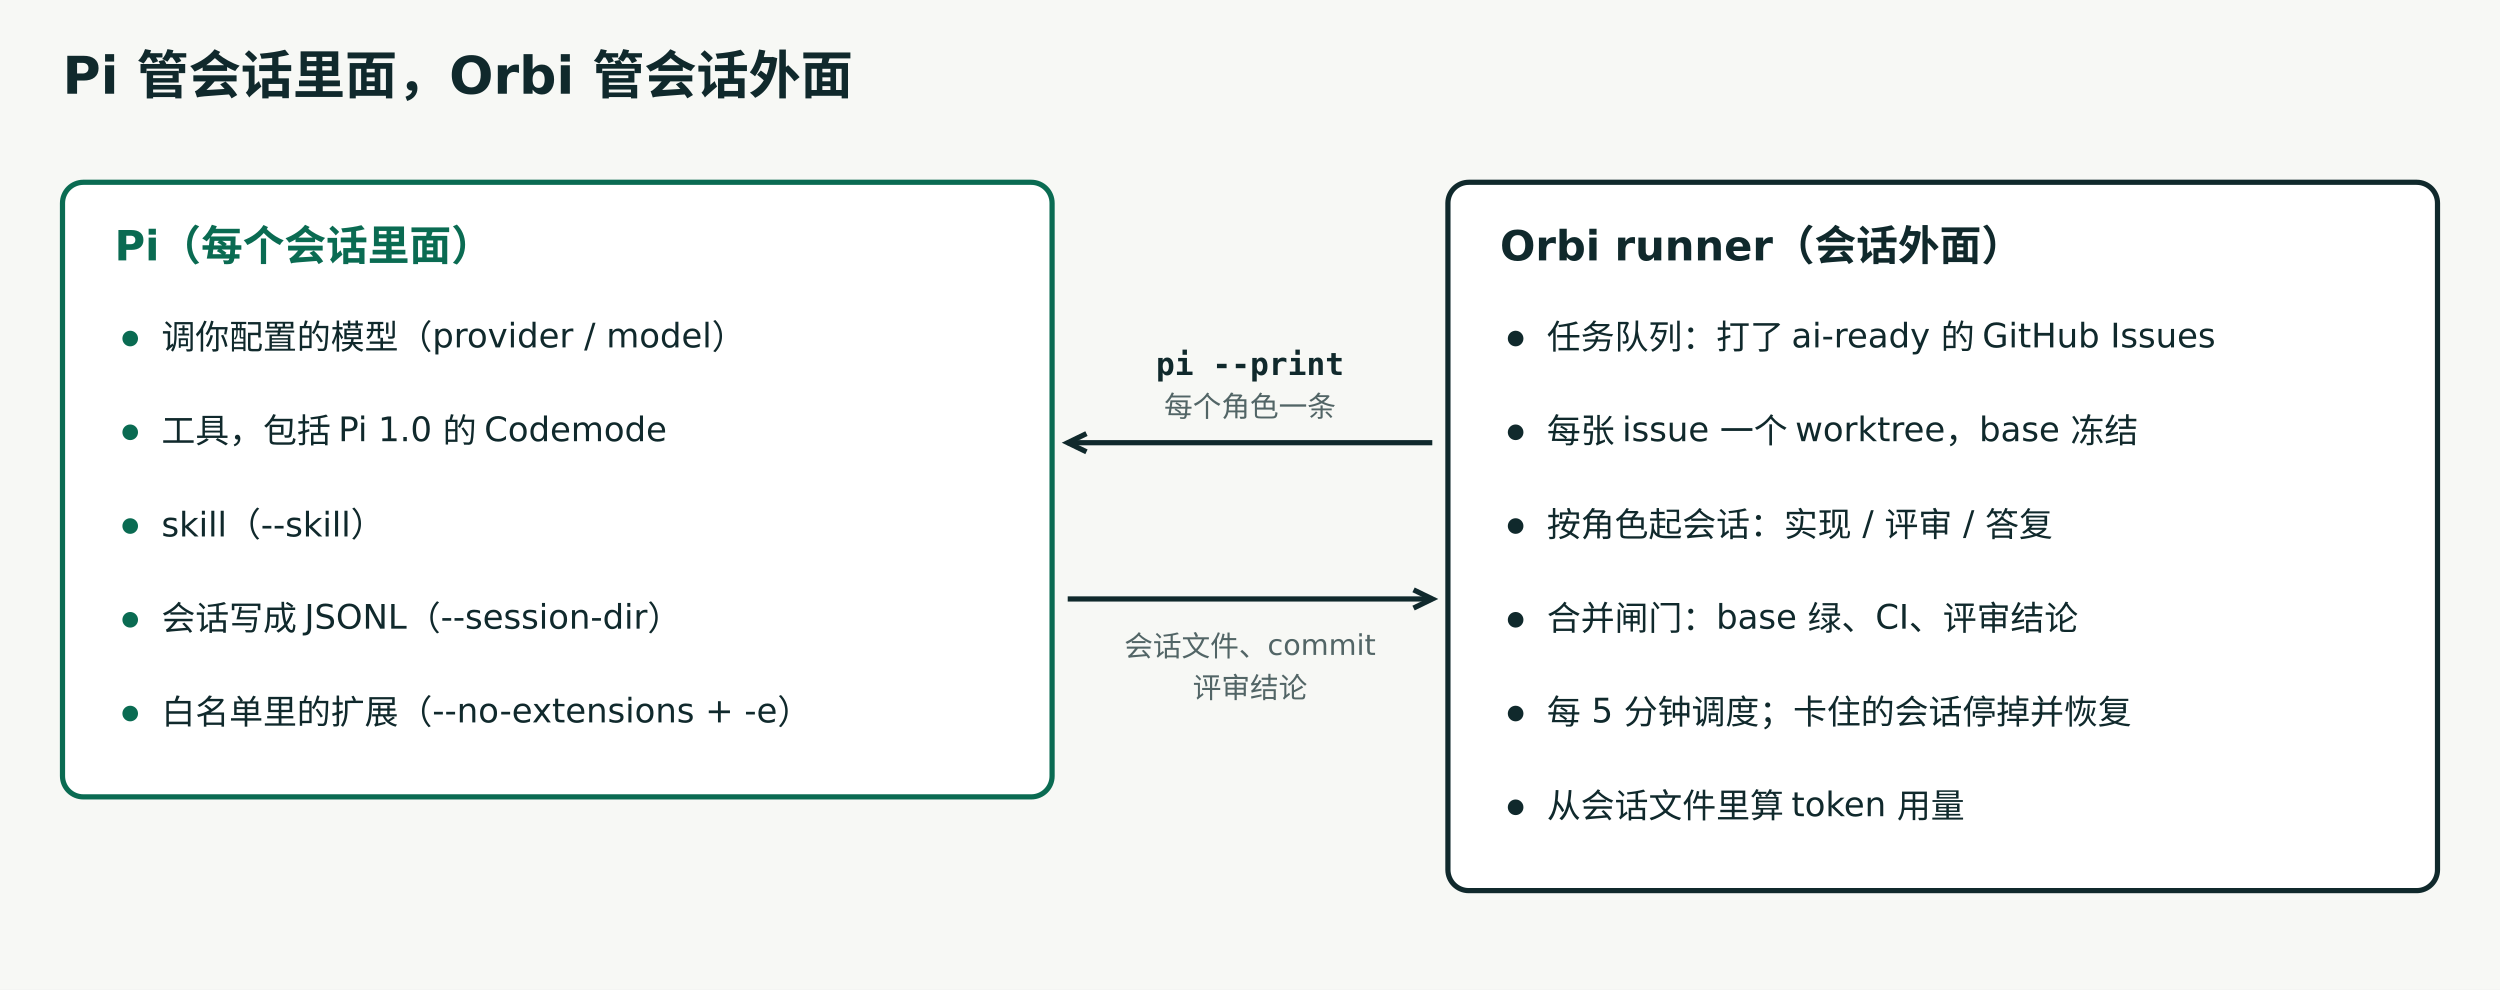
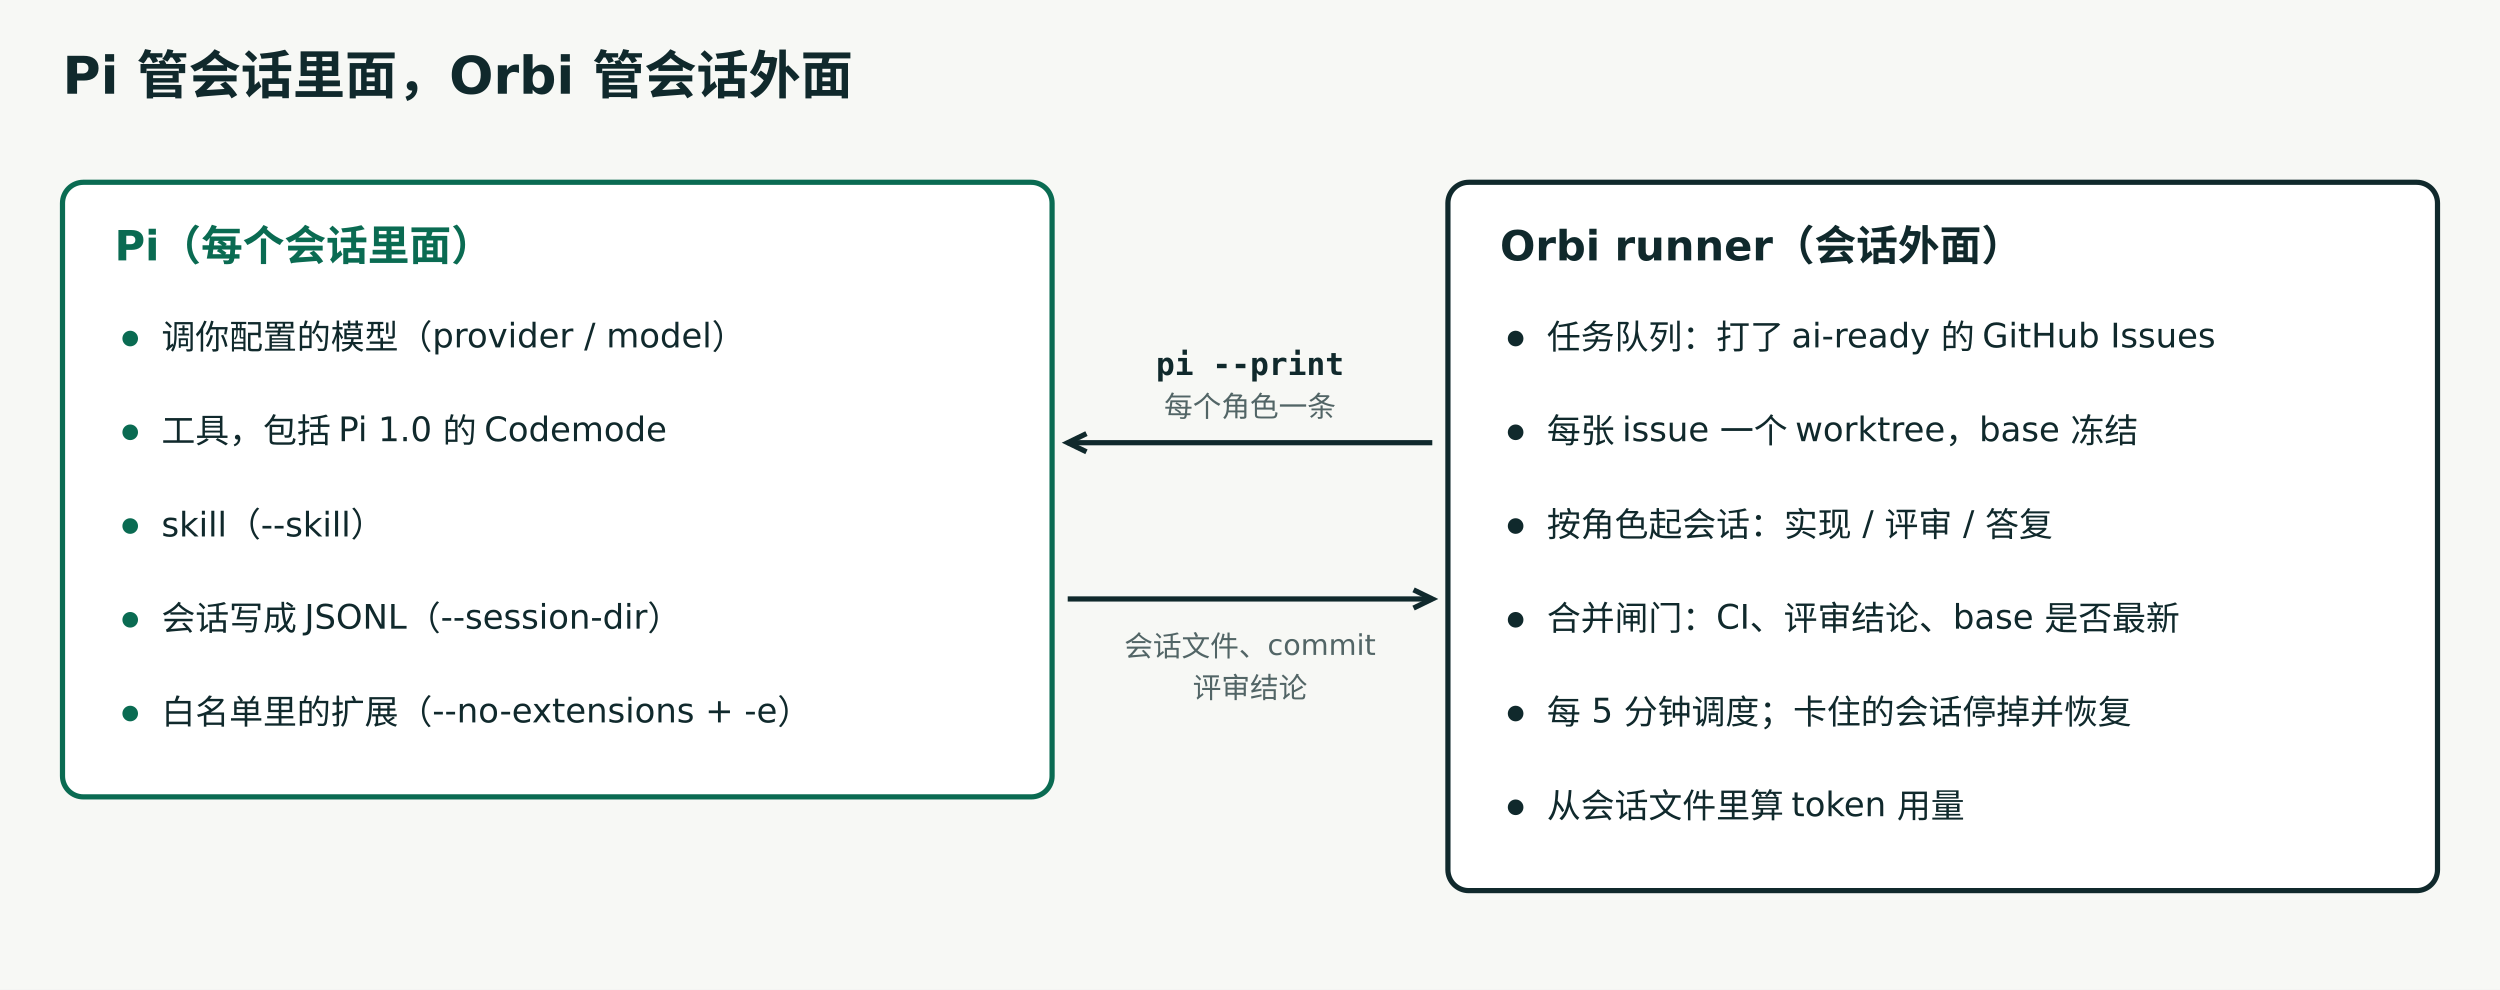
<svg xmlns="http://www.w3.org/2000/svg" viewBox="0 0 960 380" width="960" height="380" role="img" aria-label="Pi 管会话里面，Orbi 管会话外面">
  <rect width="960" height="380" fill="#f7f8f5" />
  <text x="24" y="36" font-family="Instrument Sans, DejaVu Sans, PingFang SC, Noto Sans CJK SC, sans-serif" font-size="20" fill="#10292c" text-anchor="start" font-weight="700">Pi 管会话里面，Orbi 管会话外面</text>
  <rect x="24" y="70" width="380" height="236" fill="#ffffff" stroke="#0a6b52" stroke-width="2" rx="8" />
  <text x="44" y="100" font-family="Instrument Sans, DejaVu Sans, PingFang SC, Noto Sans CJK SC, sans-serif" font-size="16" fill="#0a6b52" text-anchor="start" font-weight="700">Pi（每个会话里面）</text>
  <circle cx="50" cy="130" r="3" fill="#0a6b52" />
  <text x="62" y="134" font-family="Instrument Sans, DejaVu Sans, PingFang SC, Noto Sans CJK SC, sans-serif" font-size="13" fill="#10292c" text-anchor="start" font-weight="400">调你配置的模型（provider / model）</text>
  <circle cx="50" cy="166" r="3" fill="#0a6b52" />
  <text x="62" y="170" font-family="Instrument Sans, DejaVu Sans, PingFang SC, Noto Sans CJK SC, sans-serif" font-size="13" fill="#10292c" text-anchor="start" font-weight="400">工具，包括 Pi 1.0 的 Codemode</text>
  <circle cx="50" cy="202" r="3" fill="#0a6b52" />
  <text x="62" y="206" font-family="Instrument Sans, DejaVu Sans, PingFang SC, Noto Sans CJK SC, sans-serif" font-size="13" fill="#10292c" text-anchor="start" font-weight="400">skill（--skill）</text>
  <circle cx="50" cy="238" r="3" fill="#0a6b52" />
  <text x="62" y="242" font-family="Instrument Sans, DejaVu Sans, PingFang SC, Noto Sans CJK SC, sans-serif" font-size="13" fill="#10292c" text-anchor="start" font-weight="400">会话写成 JSONL（--session-dir）</text>
  <circle cx="50" cy="274" r="3" fill="#0a6b52" />
  <text x="62" y="278" font-family="Instrument Sans, DejaVu Sans, PingFang SC, Noto Sans CJK SC, sans-serif" font-size="13" fill="#10292c" text-anchor="start" font-weight="400">白名单里的扩展（--no-extensions + -e）</text>
  <rect x="556" y="70" width="380" height="272" fill="#ffffff" stroke="#10292c" stroke-width="2" rx="8" />
  <text x="576" y="100" font-family="Instrument Sans, DejaVu Sans, PingFang SC, Noto Sans CJK SC, sans-serif" font-size="16" fill="#10292c" text-anchor="start" font-weight="700">Orbi runner（会话外面）</text>
  <circle cx="582" cy="130" r="3" fill="#10292c" />
  <text x="594" y="134" font-family="Instrument Sans, DejaVu Sans, PingFang SC, Noto Sans CJK SC, sans-serif" font-size="13" fill="#10292c" text-anchor="start" font-weight="400">任务队列：打了 ai-ready 的 GitHub Issues</text>
  <circle cx="582" cy="166" r="3" fill="#10292c" />
  <text x="594" y="170" font-family="Instrument Sans, DejaVu Sans, PingFang SC, Noto Sans CJK SC, sans-serif" font-size="13" fill="#10292c" text-anchor="start" font-weight="400">每张 issue 一个 worktree，base 冻结</text>
  <circle cx="582" cy="202" r="3" fill="#10292c" />
  <text x="594" y="206" font-family="Instrument Sans, DejaVu Sans, PingFang SC, Noto Sans CJK SC, sans-serif" font-size="13" fill="#10292c" text-anchor="start" font-weight="400">按角色起会话：实现 / 评审 / 答复</text>
  <circle cx="582" cy="238" r="3" fill="#10292c" />
-   <text x="594" y="242" font-family="Instrument Sans, DejaVu Sans, PingFang SC, Noto Sans CJK SC, sans-serif" font-size="13" fill="#10292c" text-anchor="start" font-weight="400">合并闸门：base 绿、CI、评审结论</text>
+   <text x="594" y="242" font-family="Instrument Sans, DejaVu Sans, PingFang SC, Noto Sans CJK SC, sans-serif" font-size="13" fill="#10292c" text-anchor="start" font-weight="400">合并闸门：CI、评审结论、base 是否最新</text>
  <circle cx="582" cy="274" r="3" fill="#10292c" />
  <text x="594" y="278" font-family="Instrument Sans, DejaVu Sans, PingFang SC, Noto Sans CJK SC, sans-serif" font-size="13" fill="#10292c" text-anchor="start" font-weight="400">每 5 分钟调度；卡住的会话停掉并恢复</text>
  <circle cx="582" cy="310" r="3" fill="#10292c" />
  <text x="594" y="314" font-family="Instrument Sans, DejaVu Sans, PingFang SC, Noto Sans CJK SC, sans-serif" font-size="13" fill="#10292c" text-anchor="start" font-weight="400">从会话文件里算 token 用量</text>
  <path d="M550.0 170.0 L410.0 170.0" fill="none" stroke="#10292c" stroke-width="2" />
  <path d="M417.2 166.5 L410.0 170.0 L417.2 173.5" fill="none" stroke="#10292c" stroke-width="2" />
  <text x="480" y="144" font-family="IBM Plex Mono, DejaVu Sans Mono, monospace" font-size="12" fill="#10292c" text-anchor="middle" font-weight="700">pi --print</text>
  <text x="480" y="160" font-family="Instrument Sans, DejaVu Sans, PingFang SC, Noto Sans CJK SC, sans-serif" font-size="11" fill="#526566" text-anchor="middle" font-weight="400">每个角色一条</text>
  <path d="M410.0 230.0 L550.0 230.0" fill="none" stroke="#10292c" stroke-width="2" />
  <path d="M542.8 233.5 L550.0 230.0 L542.8 226.5" fill="none" stroke="#10292c" stroke-width="2" />
  <text x="480" y="252" font-family="Instrument Sans, DejaVu Sans, PingFang SC, Noto Sans CJK SC, sans-serif" font-size="11" fill="#526566" text-anchor="middle" font-weight="400">会话文件、commit</text>
  <text x="480" y="268" font-family="Instrument Sans, DejaVu Sans, PingFang SC, Noto Sans CJK SC, sans-serif" font-size="11" fill="#526566" text-anchor="middle" font-weight="400">评审结论</text>
</svg>
